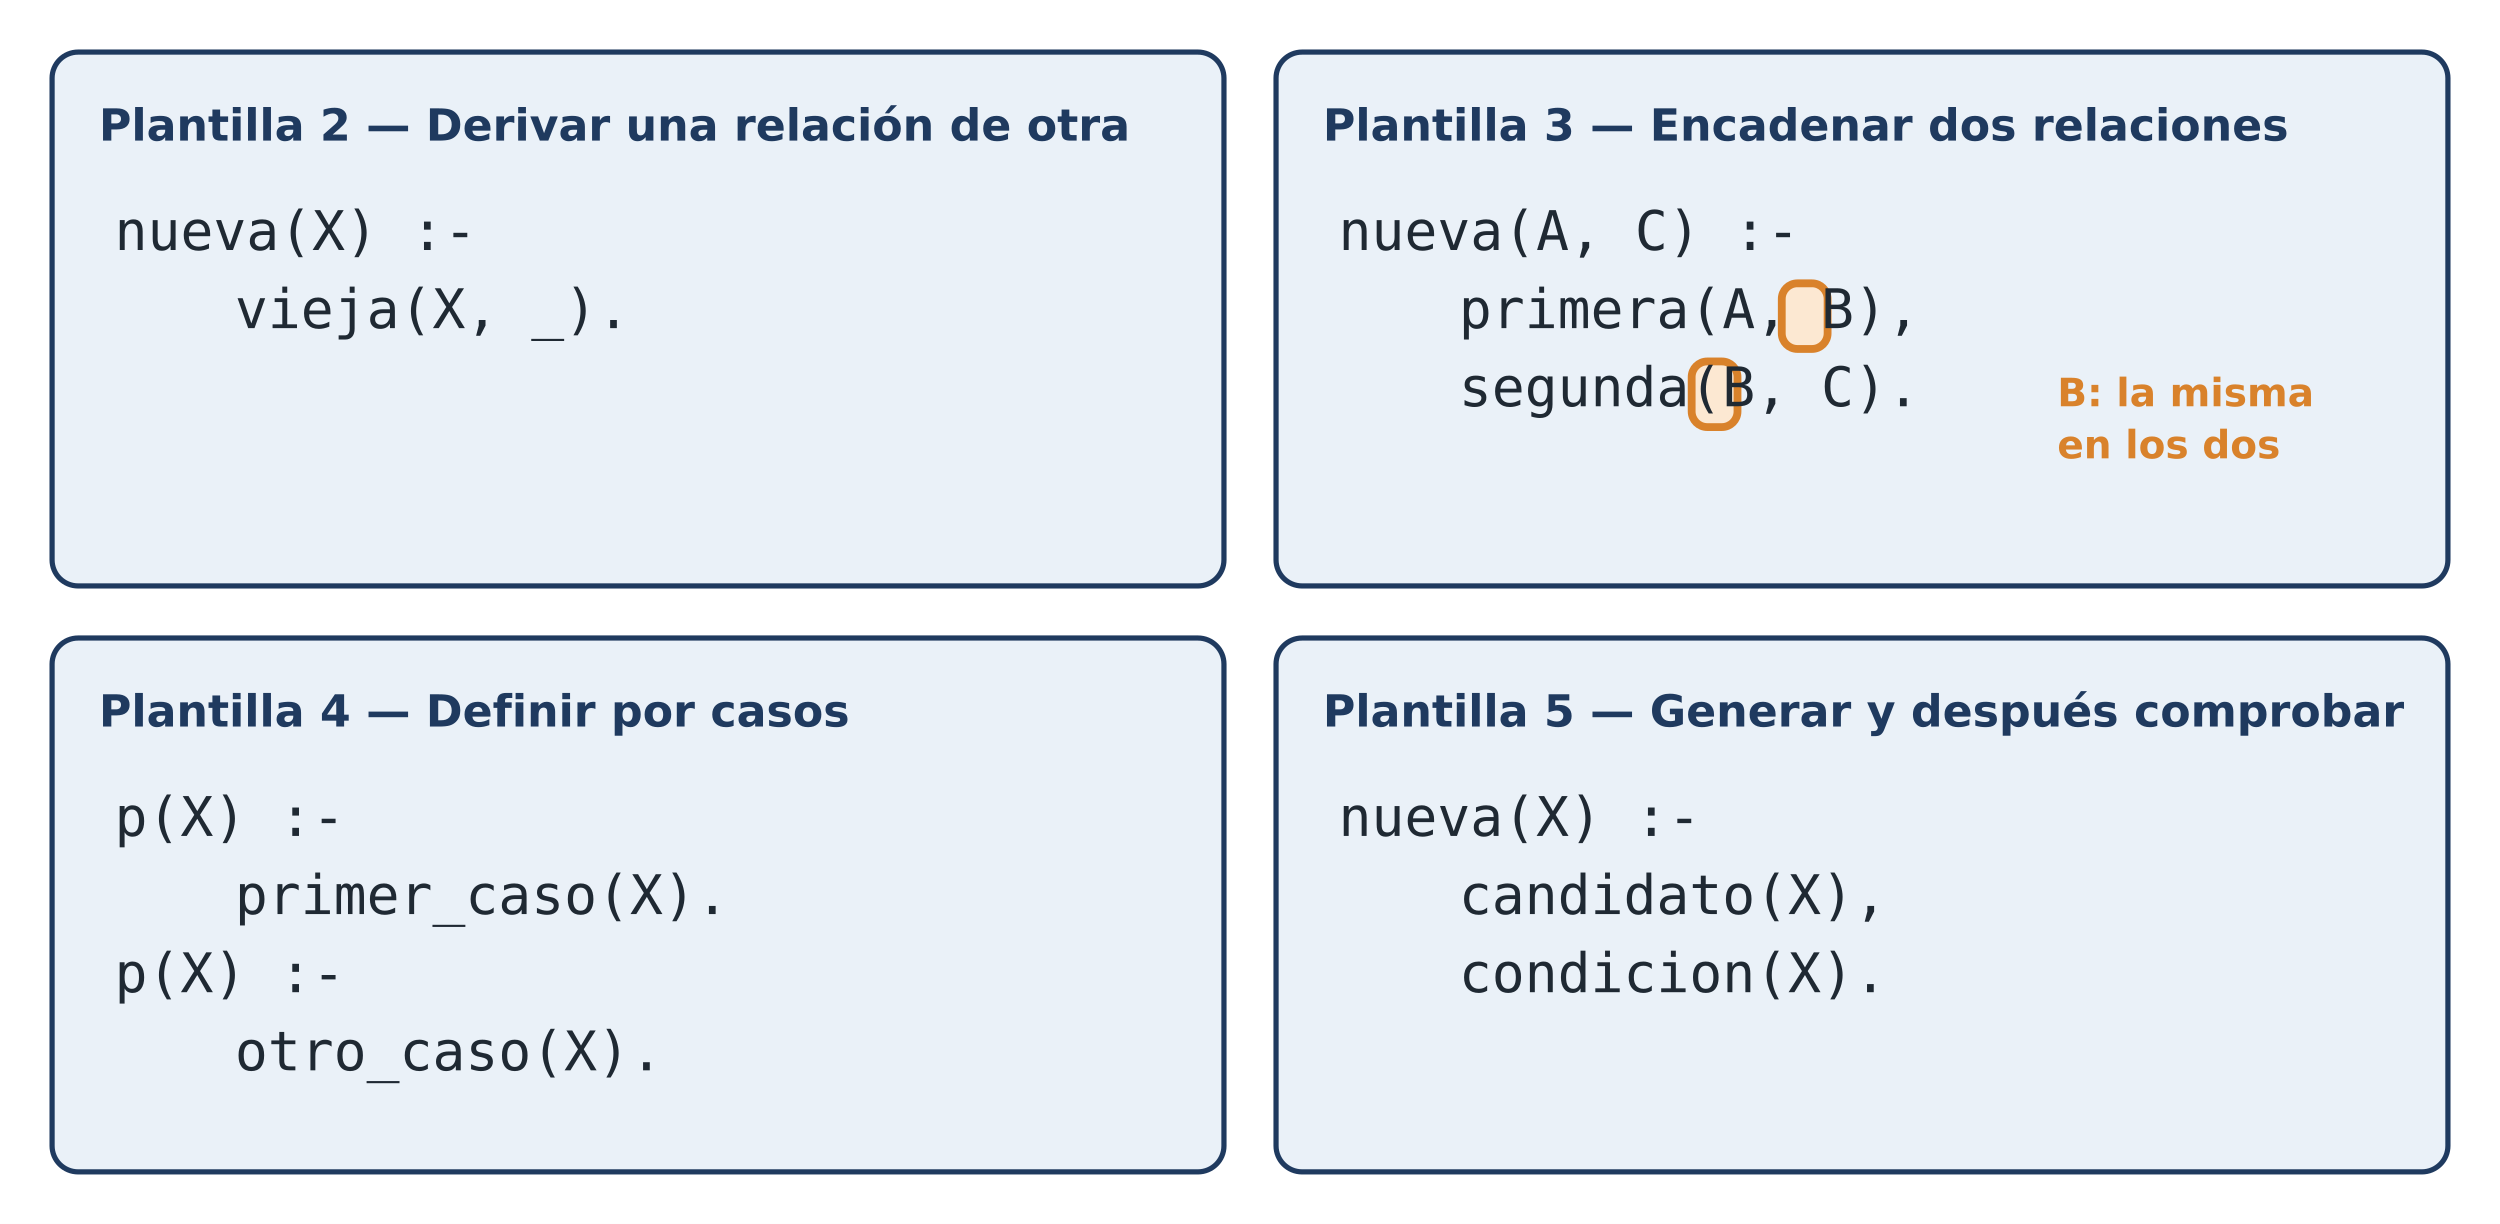
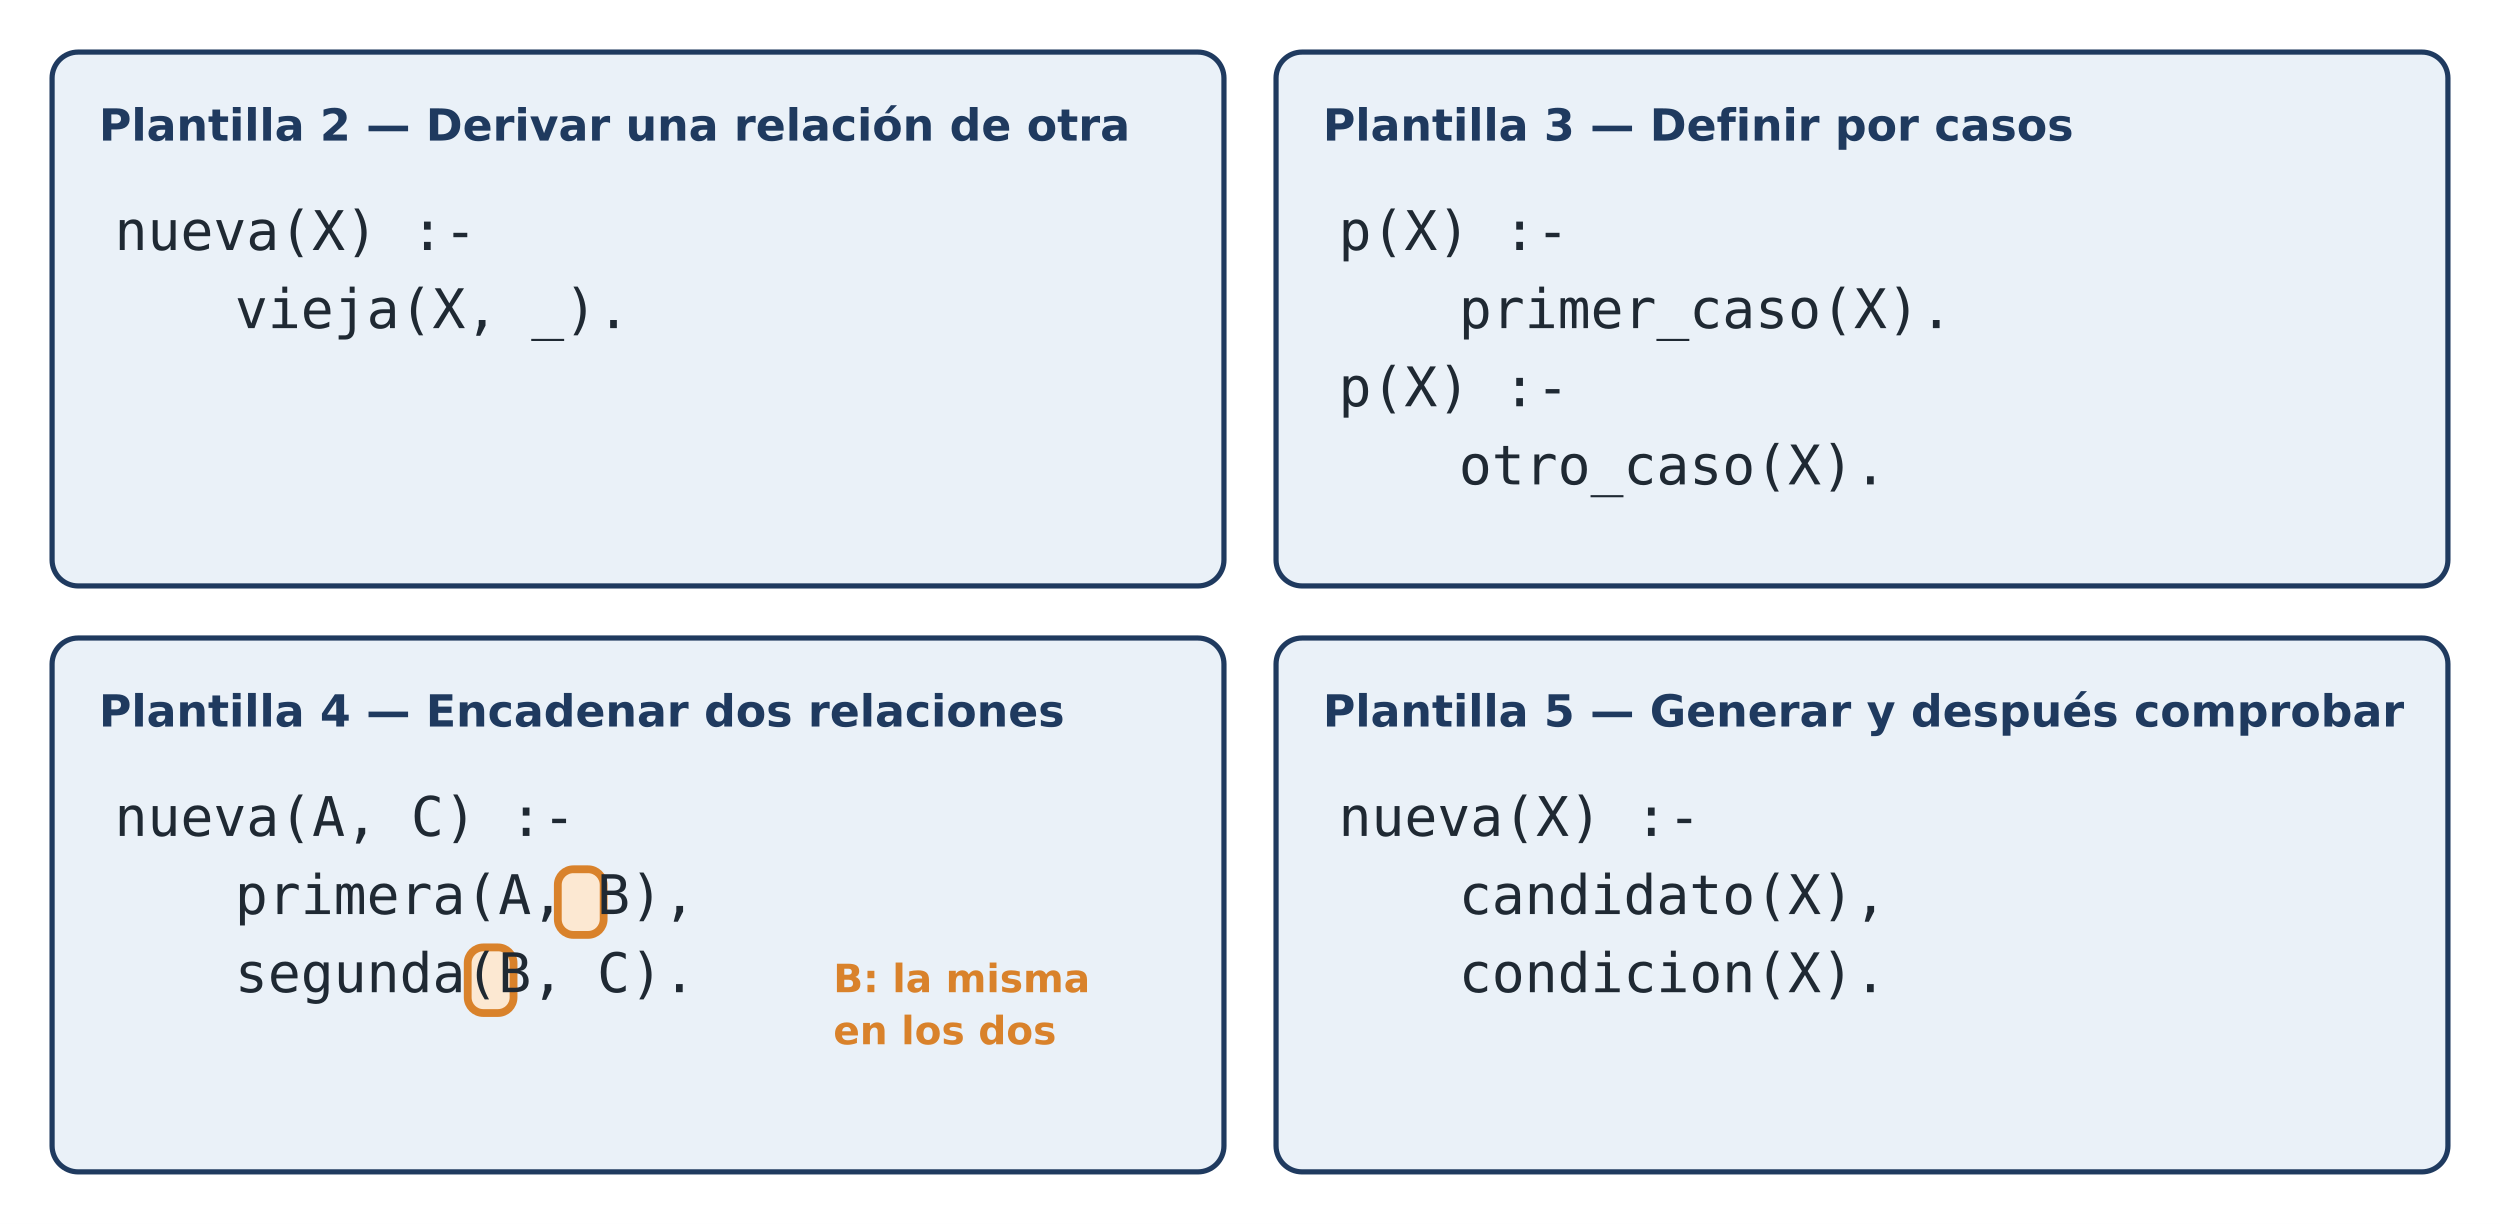
<svg xmlns="http://www.w3.org/2000/svg" viewBox="0 0 960 470" width="960" height="470">
  <defs>
    <marker id="a-ink" viewBox="0 0 10 10" refX="9" refY="5" markerWidth="6" markerHeight="6" orient="auto-start-reverse">
      <path d="M0,0 L10,5 L0,10 z" fill="#1F2933" />
    </marker>
    <marker id="a-navy" viewBox="0 0 10 10" refX="9" refY="5" markerWidth="6" markerHeight="6" orient="auto-start-reverse">
      <path d="M0,0 L10,5 L0,10 z" fill="#1F3A5F" />
    </marker>
    <marker id="a-orange" viewBox="0 0 10 10" refX="9" refY="5" markerWidth="6" markerHeight="6" orient="auto-start-reverse">
      <path d="M0,0 L10,5 L0,10 z" fill="#D9822B" />
    </marker>
    <marker id="a-green" viewBox="0 0 10 10" refX="9" refY="5" markerWidth="6" markerHeight="6" orient="auto-start-reverse">
      <path d="M0,0 L10,5 L0,10 z" fill="#2E7D32" />
    </marker>
    <marker id="a-red" viewBox="0 0 10 10" refX="9" refY="5" markerWidth="6" markerHeight="6" orient="auto-start-reverse">
      <path d="M0,0 L10,5 L0,10 z" fill="#C62828" />
    </marker>
    <marker id="a-grey" viewBox="0 0 10 10" refX="9" refY="5" markerWidth="6" markerHeight="6" orient="auto-start-reverse">
      <path d="M0,0 L10,5 L0,10 z" fill="#9AA5B1" />
    </marker>
  </defs>
  <rect x="0" y="0" width="960" height="470" fill="#FFFFFF" />
  <rect x="20.0" y="20.0" width="450.0" height="205.0" rx="10" fill="#EAF1F8" stroke="#1F3A5F" stroke-width="2" />
  <text x="38.0" y="54.0" font-family="Verdana, DejaVu Sans, sans-serif" font-size="17" fill="#1F3A5F" text-anchor="start" font-weight="bold" xml:space="preserve">Plantilla 2 — Derivar una relación de otra</text>
  <text x="44.0" y="96.0" font-family="Consolas, DejaVu Sans Mono, monospace" font-size="21" fill="#1F2933" text-anchor="start" xml:space="preserve">nueva(X) :-</text>
  <text x="90.2" y="126.0" font-family="Consolas, DejaVu Sans Mono, monospace" font-size="21" fill="#1F2933" text-anchor="start" xml:space="preserve">vieja(X, _).</text>
  <rect x="490.0" y="20.0" width="450.0" height="205.0" rx="10" fill="#EAF1F8" stroke="#1F3A5F" stroke-width="2" />
-   <text x="508.0" y="54.0" font-family="Verdana, DejaVu Sans, sans-serif" font-size="17" fill="#1F3A5F" text-anchor="start" font-weight="bold" xml:space="preserve">Plantilla 3 — Encadenar dos relaciones</text>
-   <text x="514.0" y="96.0" font-family="Consolas, DejaVu Sans Mono, monospace" font-size="21" fill="#1F2933" text-anchor="start" xml:space="preserve">nueva(A, C) :-</text>
-   <rect x="684.2" y="108.8" width="17.6" height="25.2" rx="6" fill="#FCE8D2" stroke="#D9822B" stroke-width="3" />
-   <text x="560.2" y="126.0" font-family="Consolas, DejaVu Sans Mono, monospace" font-size="21" fill="#1F2933" text-anchor="start" xml:space="preserve">primera(A, B),</text>
-   <rect x="649.6" y="138.8" width="17.6" height="25.2" rx="6" fill="#FCE8D2" stroke="#D9822B" stroke-width="3" />
-   <text x="560.2" y="156.0" font-family="Consolas, DejaVu Sans Mono, monospace" font-size="21" fill="#1F2933" text-anchor="start" xml:space="preserve">segunda(B, C).</text>
-   <text x="790.0" y="156.0" font-family="Verdana, DejaVu Sans, sans-serif" font-size="15" fill="#D9822B" text-anchor="start" font-weight="bold" xml:space="preserve">B: la misma</text>
-   <text x="790.0" y="176.0" font-family="Verdana, DejaVu Sans, sans-serif" font-size="15" fill="#D9822B" text-anchor="start" font-weight="bold" xml:space="preserve">en los dos</text>
+   <text x="508.0" y="54.0" font-family="Verdana, DejaVu Sans, sans-serif" font-size="17" fill="#1F3A5F" text-anchor="start" font-weight="bold" xml:space="preserve">Plantilla 3 — Definir por casos</text>
+   <text x="514.0" y="96.0" font-family="Consolas, DejaVu Sans Mono, monospace" font-size="21" fill="#1F2933" text-anchor="start" xml:space="preserve">p(X) :-</text>
+   <text x="560.2" y="126.0" font-family="Consolas, DejaVu Sans Mono, monospace" font-size="21" fill="#1F2933" text-anchor="start" xml:space="preserve">primer_caso(X).</text>
+   <text x="514.0" y="156.0" font-family="Consolas, DejaVu Sans Mono, monospace" font-size="21" fill="#1F2933" text-anchor="start" xml:space="preserve">p(X) :-</text>
+   <text x="560.2" y="186.0" font-family="Consolas, DejaVu Sans Mono, monospace" font-size="21" fill="#1F2933" text-anchor="start" xml:space="preserve">otro_caso(X).</text>
  <rect x="20.0" y="245.0" width="450.0" height="205.0" rx="10" fill="#EAF1F8" stroke="#1F3A5F" stroke-width="2" />
-   <text x="38.0" y="279.0" font-family="Verdana, DejaVu Sans, sans-serif" font-size="17" fill="#1F3A5F" text-anchor="start" font-weight="bold" xml:space="preserve">Plantilla 4 — Definir por casos</text>
-   <text x="44.0" y="321.0" font-family="Consolas, DejaVu Sans Mono, monospace" font-size="21" fill="#1F2933" text-anchor="start" xml:space="preserve">p(X) :-</text>
-   <text x="90.2" y="351.0" font-family="Consolas, DejaVu Sans Mono, monospace" font-size="21" fill="#1F2933" text-anchor="start" xml:space="preserve">primer_caso(X).</text>
-   <text x="44.0" y="381.0" font-family="Consolas, DejaVu Sans Mono, monospace" font-size="21" fill="#1F2933" text-anchor="start" xml:space="preserve">p(X) :-</text>
-   <text x="90.2" y="411.0" font-family="Consolas, DejaVu Sans Mono, monospace" font-size="21" fill="#1F2933" text-anchor="start" xml:space="preserve">otro_caso(X).</text>
+   <text x="38.0" y="279.0" font-family="Verdana, DejaVu Sans, sans-serif" font-size="17" fill="#1F3A5F" text-anchor="start" font-weight="bold" xml:space="preserve">Plantilla 4 — Encadenar dos relaciones</text>
+   <text x="44.0" y="321.0" font-family="Consolas, DejaVu Sans Mono, monospace" font-size="21" fill="#1F2933" text-anchor="start" xml:space="preserve">nueva(A, C) :-</text>
+   <rect x="214.2" y="333.8" width="17.6" height="25.2" rx="6" fill="#FCE8D2" stroke="#D9822B" stroke-width="3" />
+   <text x="90.2" y="351.0" font-family="Consolas, DejaVu Sans Mono, monospace" font-size="21" fill="#1F2933" text-anchor="start" xml:space="preserve">primera(A, B),</text>
+   <rect x="179.6" y="363.8" width="17.6" height="25.2" rx="6" fill="#FCE8D2" stroke="#D9822B" stroke-width="3" />
+   <text x="90.2" y="381.0" font-family="Consolas, DejaVu Sans Mono, monospace" font-size="21" fill="#1F2933" text-anchor="start" xml:space="preserve">segunda(B, C).</text>
+   <text x="320.0" y="381.0" font-family="Verdana, DejaVu Sans, sans-serif" font-size="15" fill="#D9822B" text-anchor="start" font-weight="bold" xml:space="preserve">B: la misma</text>
+   <text x="320.0" y="401.0" font-family="Verdana, DejaVu Sans, sans-serif" font-size="15" fill="#D9822B" text-anchor="start" font-weight="bold" xml:space="preserve">en los dos</text>
  <rect x="490.0" y="245.0" width="450.0" height="205.0" rx="10" fill="#EAF1F8" stroke="#1F3A5F" stroke-width="2" />
  <text x="508.0" y="279.0" font-family="Verdana, DejaVu Sans, sans-serif" font-size="17" fill="#1F3A5F" text-anchor="start" font-weight="bold" xml:space="preserve">Plantilla 5 — Generar y después comprobar</text>
  <text x="514.0" y="321.0" font-family="Consolas, DejaVu Sans Mono, monospace" font-size="21" fill="#1F2933" text-anchor="start" xml:space="preserve">nueva(X) :-</text>
  <text x="560.2" y="351.0" font-family="Consolas, DejaVu Sans Mono, monospace" font-size="21" fill="#1F2933" text-anchor="start" xml:space="preserve">candidato(X),</text>
  <text x="560.2" y="381.0" font-family="Consolas, DejaVu Sans Mono, monospace" font-size="21" fill="#1F2933" text-anchor="start" xml:space="preserve">condicion(X).</text>
</svg>
